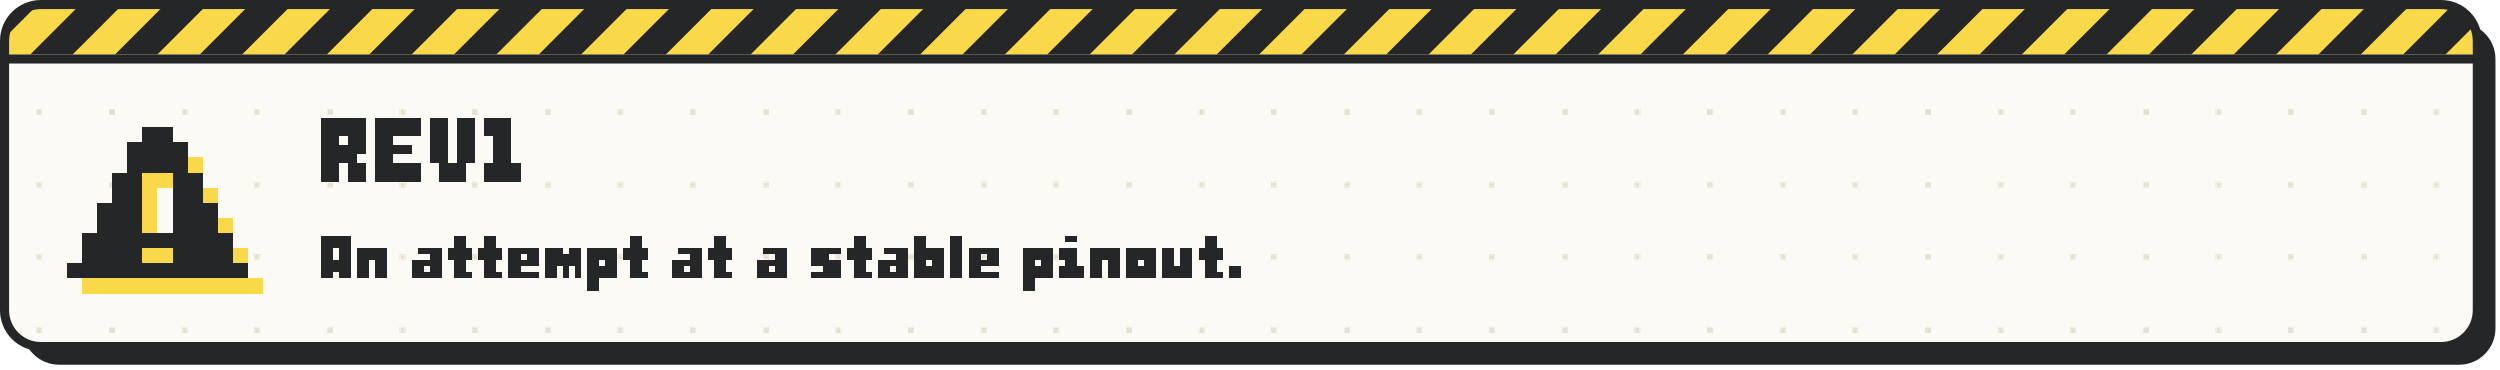
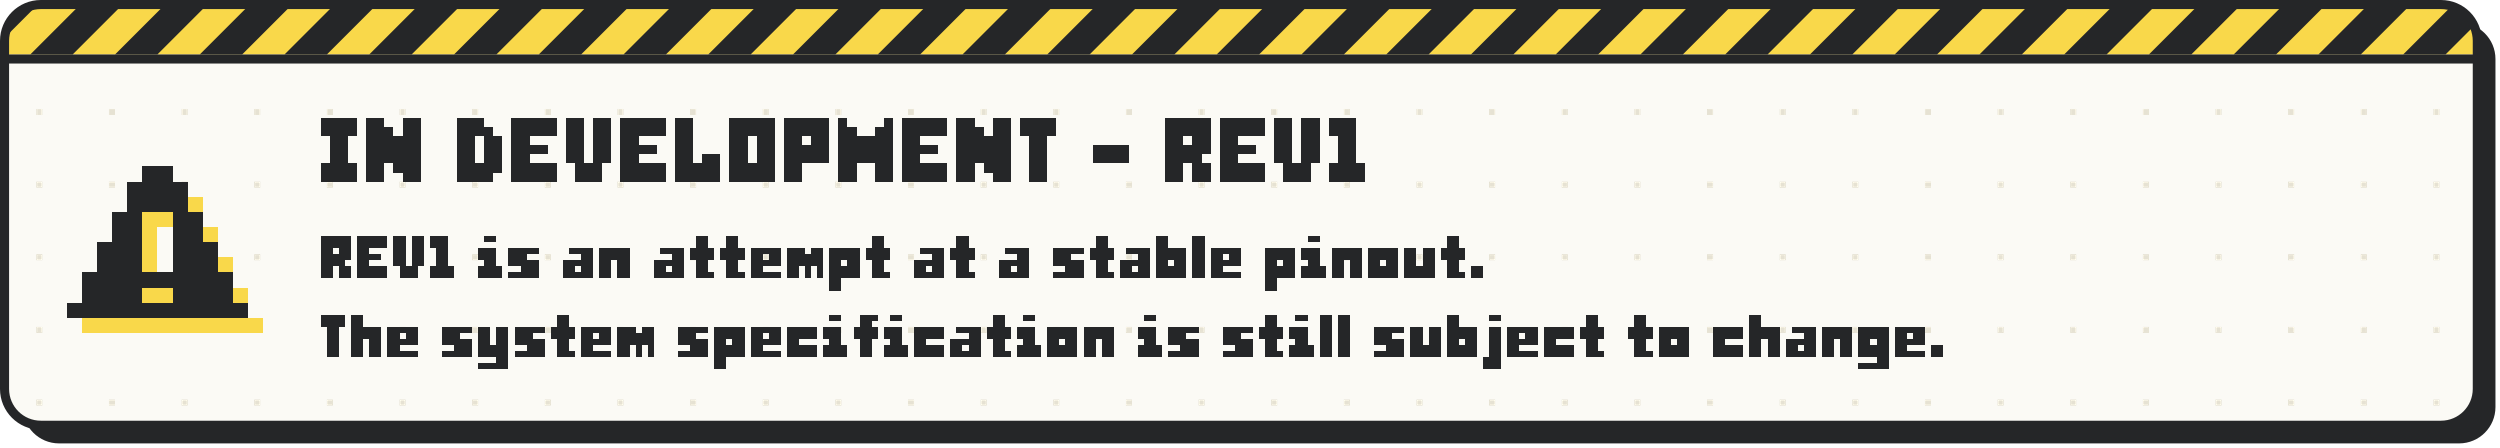
- <svg xmlns="http://www.w3.org/2000/svg" width="826" height="122" viewBox="0 0 826 122" role="img" aria-label="REV1. An attempt at a stable pinout.">
+ <svg xmlns="http://www.w3.org/2000/svg" width="826" height="148" viewBox="0 0 826 148" role="img" aria-label="IN DEVELOPMENT - REV1. REV1 is an attempt at a stable pinout. The system specification is still subject to change.">
  <defs>
    <pattern id="d" width="24" height="24" patternUnits="userSpaceOnUse">
      <rect x="12" y="12" width="2" height="2" fill="#E6E2D3" />
    </pattern>
    <clipPath id="c">
-       <rect x="1.5" y="1.5" width="817" height="113" rx="12" />
+       <rect x="1.5" y="1.5" width="817" height="139" rx="12" />
    </clipPath>
  </defs>
-   <rect x="7.5" y="7.5" width="817" height="113" rx="12" fill="#252628" />
+   <rect x="7.5" y="7.5" width="817" height="139" rx="12" fill="#252628" />
  <g clip-path="url(#c)">
-     <rect width="820" height="116" fill="#FBFAF5" />
-     <rect width="820" height="116" fill="url(#d)" />
+     <rect width="820" height="142" fill="#FBFAF5" />
+     <rect width="820" height="142" fill="url(#d)" />
    <rect width="820" height="18" fill="#F9D84A" />
    <path d="M-18 18L0 0h14L-4 18z" fill="#252628" />
    <path d="M10 18L28 0h14L24 18z" fill="#252628" />
    <path d="M38 18L56 0h14L52 18z" fill="#252628" />
    <path d="M66 18L84 0h14L80 18z" fill="#252628" />
    <path d="M94 18L112 0h14L108 18z" fill="#252628" />
    <path d="M122 18L140 0h14L136 18z" fill="#252628" />
    <path d="M150 18L168 0h14L164 18z" fill="#252628" />
    <path d="M178 18L196 0h14L192 18z" fill="#252628" />
    <path d="M206 18L224 0h14L220 18z" fill="#252628" />
    <path d="M234 18L252 0h14L248 18z" fill="#252628" />
    <path d="M262 18L280 0h14L276 18z" fill="#252628" />
    <path d="M290 18L308 0h14L304 18z" fill="#252628" />
    <path d="M318 18L336 0h14L332 18z" fill="#252628" />
    <path d="M346 18L364 0h14L360 18z" fill="#252628" />
    <path d="M374 18L392 0h14L388 18z" fill="#252628" />
    <path d="M402 18L420 0h14L416 18z" fill="#252628" />
    <path d="M430 18L448 0h14L444 18z" fill="#252628" />
    <path d="M458 18L476 0h14L472 18z" fill="#252628" />
    <path d="M486 18L504 0h14L500 18z" fill="#252628" />
    <path d="M514 18L532 0h14L528 18z" fill="#252628" />
    <path d="M542 18L560 0h14L556 18z" fill="#252628" />
    <path d="M570 18L588 0h14L584 18z" fill="#252628" />
    <path d="M598 18L616 0h14L612 18z" fill="#252628" />
    <path d="M626 18L644 0h14L640 18z" fill="#252628" />
    <path d="M654 18L672 0h14L668 18z" fill="#252628" />
    <path d="M682 18L700 0h14L696 18z" fill="#252628" />
    <path d="M710 18L728 0h14L724 18z" fill="#252628" />
    <path d="M738 18L756 0h14L752 18z" fill="#252628" />
    <path d="M766 18L784 0h14L780 18z" fill="#252628" />
    <path d="M794 18L812 0h14L808 18z" fill="#252628" />
    <path d="M822 18L840 0h14L836 18z" fill="#252628" />
    <rect y="18" width="820" height="3" fill="#252628" />
  </g>
-   <rect x="1.5" y="1.5" width="817" height="113" rx="12" fill="none" stroke="#252628" stroke-width="3" />
-   <path fill="#F9D84A" shape-rendering="crispEdges" d="M52 47h10v5h-10zM47 52h20v5h-20zM47 57h20v5h-20zM42 62h10v5h-10zM62 62h10v5h-10zM42 67h10v5h-10zM62 67h10v5h-10zM37 72h15v5h-15zM62 72h15v5h-15zM37 77h15v5h-15zM62 77h15v5h-15zM32 82h50v5h-50zM32 87h20v5h-20zM62 87h20v5h-20zM27 92h60v5h-60z" />
-   <path fill="#252628" shape-rendering="crispEdges" d="M47 42h10v5h-10zM42 47h20v5h-20zM42 52h20v5h-20zM37 57h10v5h-10zM57 57h10v5h-10zM37 62h10v5h-10zM57 62h10v5h-10zM32 67h15v5h-15zM57 67h15v5h-15zM32 72h15v5h-15zM57 72h15v5h-15zM27 77h50v5h-50zM27 82h20v5h-20zM57 82h20v5h-20zM22 87h60v5h-60zM106 39h15v3h-15zM124 39h15v3h-15zM142 39h6v3h-6zM151 39h6v3h-6zM160 39h9v3h-9zM106 42h15v3h-15zM124 42h15v3h-15zM142 42h6v3h-6zM151 42h6v3h-6zM160 42h9v3h-9zM106 45h6v3h-6zM115 45h6v3h-6zM124 45h6v3h-6zM142 45h6v3h-6zM151 45h6v3h-6zM163 45h6v3h-6zM106 48h15v3h-15zM124 48h12v3h-12zM142 48h6v3h-6zM151 48h6v3h-6zM163 48h6v3h-6zM106 51h12v3h-12zM124 51h6v3h-6zM142 51h6v3h-6zM151 51h6v3h-6zM163 51h6v3h-6zM106 54h6v3h-6zM115 54h6v3h-6zM124 54h15v3h-15zM145 54h9v3h-9zM160 54h12v3h-12zM106 57h6v3h-6zM115 57h6v3h-6zM124 57h15v3h-15zM145 57h9v3h-9zM160 57h12v3h-12zM106 78h10v2h-10zM150 78h4v2h-4zM160 78h4v2h-4zM208 78h4v2h-4zM236 78h4v2h-4zM282 78h4v2h-4zM302 78h4v2h-4zM314 78h4v2h-4zM352 78h4v2h-4zM398 78h4v2h-4zM106 80h10v2h-10zM150 80h4v2h-4zM160 80h4v2h-4zM208 80h4v2h-4zM236 80h4v2h-4zM282 80h4v2h-4zM302 80h4v2h-4zM314 80h4v2h-4zM398 80h4v2h-4zM106 82h4v2h-4zM112 82h4v2h-4zM118 82h10v2h-10zM138 82h8v2h-8zM148 82h8v2h-8zM158 82h8v2h-8zM168 82h10v2h-10zM180 82h6v2h-6zM188 82h4v2h-4zM194 82h10v2h-10zM206 82h8v2h-8zM224 82h8v2h-8zM234 82h8v2h-8zM252 82h8v2h-8zM268 82h10v2h-10zM280 82h8v2h-8zM292 82h8v2h-8zM302 82h10v2h-10zM314 82h4v2h-4zM320 82h10v2h-10zM338 82h10v2h-10zM350 82h6v2h-6zM360 82h10v2h-10zM372 82h10v2h-10zM384 82h4v2h-4zM390 82h4v2h-4zM396 82h8v2h-8zM106 84h4v2h-4zM112 84h4v2h-4zM118 84h10v2h-10zM142 84h4v2h-4zM148 84h8v2h-8zM158 84h8v2h-8zM168 84h4v2h-4zM174 84h4v2h-4zM180 84h12v2h-12zM194 84h10v2h-10zM206 84h8v2h-8zM228 84h4v2h-4zM234 84h8v2h-8zM256 84h4v2h-4zM268 84h6v2h-6zM280 84h8v2h-8zM296 84h4v2h-4zM302 84h10v2h-10zM314 84h4v2h-4zM320 84h4v2h-4zM326 84h4v2h-4zM338 84h10v2h-10zM350 84h6v2h-6zM360 84h10v2h-10zM372 84h10v2h-10zM384 84h4v2h-4zM390 84h4v2h-4zM396 84h8v2h-8zM106 86h10v2h-10zM118 86h4v2h-4zM124 86h4v2h-4zM136 86h10v2h-10zM150 86h4v2h-4zM160 86h4v2h-4zM168 86h10v2h-10zM180 86h12v2h-12zM194 86h4v2h-4zM200 86h4v2h-4zM208 86h4v2h-4zM222 86h10v2h-10zM236 86h4v2h-4zM250 86h10v2h-10zM268 86h10v2h-10zM282 86h4v2h-4zM290 86h10v2h-10zM302 86h4v2h-4zM308 86h4v2h-4zM314 86h4v2h-4zM320 86h10v2h-10zM338 86h4v2h-4zM344 86h4v2h-4zM352 86h4v2h-4zM360 86h4v2h-4zM366 86h4v2h-4zM372 86h4v2h-4zM378 86h4v2h-4zM384 86h4v2h-4zM390 86h4v2h-4zM398 86h4v2h-4zM106 88h10v2h-10zM118 88h4v2h-4zM124 88h4v2h-4zM136 88h4v2h-4zM142 88h4v2h-4zM150 88h4v2h-4zM160 88h4v2h-4zM168 88h4v2h-4zM180 88h4v2h-4zM186 88h2v2h-2zM190 88h2v2h-2zM194 88h10v2h-10zM208 88h4v2h-4zM222 88h4v2h-4zM228 88h4v2h-4zM236 88h4v2h-4zM250 88h4v2h-4zM256 88h4v2h-4zM272 88h6v2h-6zM282 88h4v2h-4zM290 88h4v2h-4zM296 88h4v2h-4zM302 88h10v2h-10zM314 88h4v2h-4zM320 88h4v2h-4zM338 88h10v2h-10zM350 88h8v2h-8zM360 88h4v2h-4zM366 88h4v2h-4zM372 88h10v2h-10zM384 88h10v2h-10zM398 88h4v2h-4zM406 88h4v2h-4zM106 90h4v2h-4zM112 90h4v2h-4zM118 90h4v2h-4zM124 90h4v2h-4zM136 90h10v2h-10zM150 90h6v2h-6zM160 90h6v2h-6zM168 90h10v2h-10zM180 90h4v2h-4zM186 90h2v2h-2zM190 90h2v2h-2zM194 90h10v2h-10zM208 90h6v2h-6zM222 90h10v2h-10zM236 90h6v2h-6zM250 90h10v2h-10zM268 90h10v2h-10zM282 90h6v2h-6zM290 90h10v2h-10zM302 90h10v2h-10zM314 90h4v2h-4zM320 90h10v2h-10zM338 90h10v2h-10zM350 90h8v2h-8zM360 90h4v2h-4zM366 90h4v2h-4zM372 90h10v2h-10zM384 90h10v2h-10zM398 90h6v2h-6zM406 90h4v2h-4zM194 92h4v2h-4zM338 92h4v2h-4zM194 94h4v2h-4zM338 94h4v2h-4z" />
+   <rect x="1.5" y="1.5" width="817" height="139" rx="12" fill="none" stroke="#252628" stroke-width="3" />
+   <path fill="#F9D84A" shape-rendering="crispEdges" d="M52 60h10v5h-10zM47 65h20v5h-20zM47 70h20v5h-20zM42 75h10v5h-10zM62 75h10v5h-10zM42 80h10v5h-10zM62 80h10v5h-10zM37 85h15v5h-15zM62 85h15v5h-15zM37 90h15v5h-15zM62 90h15v5h-15zM32 95h50v5h-50zM32 100h20v5h-20zM62 100h20v5h-20zM27 105h60v5h-60z" />
+   <path fill="#252628" shape-rendering="crispEdges" d="M47 55h10v5h-10zM42 60h20v5h-20zM42 65h20v5h-20zM37 70h10v5h-10zM57 70h10v5h-10zM37 75h10v5h-10zM57 75h10v5h-10zM32 80h15v5h-15zM57 80h15v5h-15zM32 85h15v5h-15zM57 85h15v5h-15zM27 90h50v5h-50zM27 95h20v5h-20zM57 95h20v5h-20zM22 100h60v5h-60zM106 39h12v3h-12zM121 39h6v3h-6zM133 39h6v3h-6zM151 39h9v3h-9zM169 39h15v3h-15zM187 39h6v3h-6zM196 39h6v3h-6zM205 39h15v3h-15zM223 39h6v3h-6zM241 39h15v3h-15zM259 39h15v3h-15zM277 39h3v3h-3zM292 39h3v3h-3zM298 39h15v3h-15zM316 39h6v3h-6zM328 39h6v3h-6zM337 39h12v3h-12zM385 39h15v3h-15zM403 39h15v3h-15zM421 39h6v3h-6zM430 39h6v3h-6zM439 39h9v3h-9zM106 42h12v3h-12zM121 42h9v3h-9zM133 42h6v3h-6zM151 42h12v3h-12zM169 42h15v3h-15zM187 42h6v3h-6zM196 42h6v3h-6zM205 42h15v3h-15zM223 42h6v3h-6zM241 42h15v3h-15zM259 42h15v3h-15zM277 42h6v3h-6zM289 42h6v3h-6zM298 42h15v3h-15zM316 42h9v3h-9zM328 42h6v3h-6zM337 42h12v3h-12zM385 42h15v3h-15zM403 42h15v3h-15zM421 42h6v3h-6zM430 42h6v3h-6zM439 42h9v3h-9zM109 45h6v3h-6zM121 45h18v3h-18zM151 45h6v3h-6zM160 45h6v3h-6zM169 45h6v3h-6zM187 45h6v3h-6zM196 45h6v3h-6zM205 45h6v3h-6zM223 45h6v3h-6zM241 45h6v3h-6zM250 45h6v3h-6zM259 45h6v3h-6zM268 45h6v3h-6zM277 45h18v3h-18zM298 45h6v3h-6zM316 45h18v3h-18zM340 45h6v3h-6zM385 45h6v3h-6zM394 45h6v3h-6zM403 45h6v3h-6zM421 45h6v3h-6zM430 45h6v3h-6zM442 45h6v3h-6zM109 48h6v3h-6zM121 48h18v3h-18zM151 48h6v3h-6zM160 48h6v3h-6zM169 48h12v3h-12zM187 48h6v3h-6zM196 48h6v3h-6zM205 48h12v3h-12zM223 48h6v3h-6zM241 48h6v3h-6zM250 48h6v3h-6zM259 48h15v3h-15zM277 48h18v3h-18zM298 48h12v3h-12zM316 48h18v3h-18zM340 48h6v3h-6zM361 48h12v3h-12zM385 48h15v3h-15zM403 48h12v3h-12zM421 48h6v3h-6zM430 48h6v3h-6zM442 48h6v3h-6zM109 51h6v3h-6zM121 51h18v3h-18zM151 51h6v3h-6zM160 51h6v3h-6zM169 51h6v3h-6zM187 51h6v3h-6zM196 51h6v3h-6zM205 51h6v3h-6zM223 51h6v3h-6zM232 51h6v3h-6zM241 51h6v3h-6zM250 51h6v3h-6zM259 51h15v3h-15zM277 51h18v3h-18zM298 51h6v3h-6zM316 51h18v3h-18zM340 51h6v3h-6zM361 51h12v3h-12zM385 51h12v3h-12zM403 51h6v3h-6zM421 51h6v3h-6zM430 51h6v3h-6zM442 51h6v3h-6zM106 54h12v3h-12zM121 54h6v3h-6zM130 54h9v3h-9zM151 54h15v3h-15zM169 54h15v3h-15zM190 54h9v3h-9zM205 54h15v3h-15zM223 54h15v3h-15zM241 54h15v3h-15zM259 54h6v3h-6zM277 54h6v3h-6zM289 54h6v3h-6zM298 54h15v3h-15zM316 54h6v3h-6zM325 54h9v3h-9zM340 54h6v3h-6zM385 54h6v3h-6zM394 54h6v3h-6zM403 54h15v3h-15zM424 54h9v3h-9zM439 54h12v3h-12zM106 57h12v3h-12zM121 57h6v3h-6zM133 57h6v3h-6zM151 57h12v3h-12zM169 57h15v3h-15zM190 57h9v3h-9zM205 57h15v3h-15zM223 57h15v3h-15zM241 57h15v3h-15zM259 57h6v3h-6zM277 57h6v3h-6zM289 57h6v3h-6zM298 57h15v3h-15zM316 57h6v3h-6zM328 57h6v3h-6zM340 57h6v3h-6zM385 57h6v3h-6zM394 57h6v3h-6zM403 57h15v3h-15zM424 57h9v3h-9zM439 57h12v3h-12zM106 78h10v2h-10zM118 78h10v2h-10zM130 78h4v2h-4zM136 78h4v2h-4zM142 78h6v2h-6zM160 78h4v2h-4zM230 78h4v2h-4zM240 78h4v2h-4zM288 78h4v2h-4zM316 78h4v2h-4zM362 78h4v2h-4zM382 78h4v2h-4zM394 78h4v2h-4zM432 78h4v2h-4zM478 78h4v2h-4zM106 80h10v2h-10zM118 80h10v2h-10zM130 80h4v2h-4zM136 80h4v2h-4zM142 80h6v2h-6zM230 80h4v2h-4zM240 80h4v2h-4zM288 80h4v2h-4zM316 80h4v2h-4zM362 80h4v2h-4zM382 80h4v2h-4zM394 80h4v2h-4zM478 80h4v2h-4zM106 82h4v2h-4zM112 82h4v2h-4zM118 82h4v2h-4zM130 82h4v2h-4zM136 82h4v2h-4zM144 82h4v2h-4zM158 82h6v2h-6zM168 82h10v2h-10zM188 82h8v2h-8zM198 82h10v2h-10zM218 82h8v2h-8zM228 82h8v2h-8zM238 82h8v2h-8zM248 82h10v2h-10zM260 82h6v2h-6zM268 82h4v2h-4zM274 82h10v2h-10zM286 82h8v2h-8zM304 82h8v2h-8zM314 82h8v2h-8zM332 82h8v2h-8zM348 82h10v2h-10zM360 82h8v2h-8zM372 82h8v2h-8zM382 82h10v2h-10zM394 82h4v2h-4zM400 82h10v2h-10zM418 82h10v2h-10zM430 82h6v2h-6zM440 82h10v2h-10zM452 82h10v2h-10zM464 82h4v2h-4zM470 82h4v2h-4zM476 82h8v2h-8zM106 84h10v2h-10zM118 84h8v2h-8zM130 84h4v2h-4zM136 84h4v2h-4zM144 84h4v2h-4zM158 84h6v2h-6zM168 84h6v2h-6zM192 84h4v2h-4zM198 84h10v2h-10zM222 84h4v2h-4zM228 84h8v2h-8zM238 84h8v2h-8zM248 84h4v2h-4zM254 84h4v2h-4zM260 84h12v2h-12zM274 84h10v2h-10zM286 84h8v2h-8zM308 84h4v2h-4zM314 84h8v2h-8zM336 84h4v2h-4zM348 84h6v2h-6zM360 84h8v2h-8zM376 84h4v2h-4zM382 84h10v2h-10zM394 84h4v2h-4zM400 84h4v2h-4zM406 84h4v2h-4zM418 84h10v2h-10zM430 84h6v2h-6zM440 84h10v2h-10zM452 84h10v2h-10zM464 84h4v2h-4zM470 84h4v2h-4zM476 84h8v2h-8zM106 86h8v2h-8zM118 86h4v2h-4zM130 86h4v2h-4zM136 86h4v2h-4zM144 86h4v2h-4zM160 86h4v2h-4zM168 86h10v2h-10zM186 86h10v2h-10zM198 86h4v2h-4zM204 86h4v2h-4zM216 86h10v2h-10zM230 86h4v2h-4zM240 86h4v2h-4zM248 86h10v2h-10zM260 86h12v2h-12zM274 86h4v2h-4zM280 86h4v2h-4zM288 86h4v2h-4zM302 86h10v2h-10zM316 86h4v2h-4zM330 86h10v2h-10zM348 86h10v2h-10zM362 86h4v2h-4zM370 86h10v2h-10zM382 86h4v2h-4zM388 86h4v2h-4zM394 86h4v2h-4zM400 86h10v2h-10zM418 86h4v2h-4zM424 86h4v2h-4zM432 86h4v2h-4zM440 86h4v2h-4zM446 86h4v2h-4zM452 86h4v2h-4zM458 86h4v2h-4zM464 86h4v2h-4zM470 86h4v2h-4zM478 86h4v2h-4zM106 88h4v2h-4zM112 88h4v2h-4zM118 88h10v2h-10zM132 88h6v2h-6zM142 88h8v2h-8zM158 88h8v2h-8zM172 88h6v2h-6zM186 88h4v2h-4zM192 88h4v2h-4zM198 88h4v2h-4zM204 88h4v2h-4zM216 88h4v2h-4zM222 88h4v2h-4zM230 88h4v2h-4zM240 88h4v2h-4zM248 88h4v2h-4zM260 88h4v2h-4zM266 88h2v2h-2zM270 88h2v2h-2zM274 88h10v2h-10zM288 88h4v2h-4zM302 88h4v2h-4zM308 88h4v2h-4zM316 88h4v2h-4zM330 88h4v2h-4zM336 88h4v2h-4zM352 88h6v2h-6zM362 88h4v2h-4zM370 88h4v2h-4zM376 88h4v2h-4zM382 88h10v2h-10zM394 88h4v2h-4zM400 88h4v2h-4zM418 88h10v2h-10zM430 88h8v2h-8zM440 88h4v2h-4zM446 88h4v2h-4zM452 88h10v2h-10zM464 88h10v2h-10zM478 88h4v2h-4zM486 88h4v2h-4zM106 90h4v2h-4zM112 90h4v2h-4zM118 90h10v2h-10zM132 90h6v2h-6zM142 90h8v2h-8zM158 90h8v2h-8zM168 90h10v2h-10zM186 90h10v2h-10zM198 90h4v2h-4zM204 90h4v2h-4zM216 90h10v2h-10zM230 90h6v2h-6zM240 90h6v2h-6zM248 90h10v2h-10zM260 90h4v2h-4zM266 90h2v2h-2zM270 90h2v2h-2zM274 90h10v2h-10zM288 90h6v2h-6zM302 90h10v2h-10zM316 90h6v2h-6zM330 90h10v2h-10zM348 90h10v2h-10zM362 90h6v2h-6zM370 90h10v2h-10zM382 90h10v2h-10zM394 90h4v2h-4zM400 90h10v2h-10zM418 90h10v2h-10zM430 90h8v2h-8zM440 90h4v2h-4zM446 90h4v2h-4zM452 90h10v2h-10zM464 90h10v2h-10zM478 90h6v2h-6zM486 90h4v2h-4zM274 92h4v2h-4zM418 92h4v2h-4zM274 94h4v2h-4zM418 94h4v2h-4zM106 104h8v2h-8zM116 104h4v2h-4zM184 104h4v2h-4zM274 104h4v2h-4zM284 104h6v2h-6zM294 104h4v2h-4zM328 104h4v2h-4zM338 104h4v2h-4zM378 104h4v2h-4zM418 104h4v2h-4zM428 104h4v2h-4zM436 104h4v2h-4zM442 104h4v2h-4zM478 104h4v2h-4zM492 104h4v2h-4zM524 104h4v2h-4zM540 104h4v2h-4zM578 104h4v2h-4zM106 106h8v2h-8zM116 106h4v2h-4zM184 106h4v2h-4zM284 106h4v2h-4zM328 106h4v2h-4zM418 106h4v2h-4zM436 106h4v2h-4zM442 106h4v2h-4zM478 106h4v2h-4zM524 106h4v2h-4zM540 106h4v2h-4zM578 106h4v2h-4zM108 108h4v2h-4zM116 108h10v2h-10zM128 108h10v2h-10zM146 108h10v2h-10zM158 108h4v2h-4zM164 108h4v2h-4zM170 108h10v2h-10zM182 108h8v2h-8zM192 108h10v2h-10zM204 108h6v2h-6zM212 108h4v2h-4zM224 108h10v2h-10zM236 108h10v2h-10zM248 108h10v2h-10zM260 108h10v2h-10zM272 108h6v2h-6zM282 108h8v2h-8zM292 108h6v2h-6zM302 108h10v2h-10zM316 108h8v2h-8zM326 108h8v2h-8zM336 108h6v2h-6zM346 108h10v2h-10zM358 108h10v2h-10zM376 108h6v2h-6zM386 108h10v2h-10zM404 108h10v2h-10zM416 108h8v2h-8zM426 108h6v2h-6zM436 108h4v2h-4zM442 108h4v2h-4zM454 108h10v2h-10zM466 108h4v2h-4zM472 108h4v2h-4zM478 108h10v2h-10zM492 108h4v2h-4zM498 108h10v2h-10zM510 108h10v2h-10zM522 108h8v2h-8zM538 108h8v2h-8zM548 108h10v2h-10zM566 108h10v2h-10zM578 108h10v2h-10zM592 108h8v2h-8zM602 108h10v2h-10zM614 108h10v2h-10zM626 108h10v2h-10zM108 110h4v2h-4zM116 110h10v2h-10zM128 110h4v2h-4zM134 110h4v2h-4zM146 110h6v2h-6zM158 110h4v2h-4zM164 110h4v2h-4zM170 110h6v2h-6zM182 110h8v2h-8zM192 110h4v2h-4zM198 110h4v2h-4zM204 110h12v2h-12zM224 110h6v2h-6zM236 110h10v2h-10zM248 110h4v2h-4zM254 110h4v2h-4zM260 110h10v2h-10zM272 110h6v2h-6zM282 110h8v2h-8zM292 110h6v2h-6zM302 110h10v2h-10zM320 110h4v2h-4zM326 110h8v2h-8zM336 110h6v2h-6zM346 110h10v2h-10zM358 110h10v2h-10zM376 110h6v2h-6zM386 110h6v2h-6zM404 110h6v2h-6zM416 110h8v2h-8zM426 110h6v2h-6zM436 110h4v2h-4zM442 110h4v2h-4zM454 110h6v2h-6zM466 110h4v2h-4zM472 110h4v2h-4zM478 110h10v2h-10zM492 110h4v2h-4zM498 110h4v2h-4zM504 110h4v2h-4zM510 110h10v2h-10zM522 110h8v2h-8zM538 110h8v2h-8zM548 110h10v2h-10zM566 110h10v2h-10zM578 110h10v2h-10zM596 110h4v2h-4zM602 110h10v2h-10zM614 110h10v2h-10zM626 110h4v2h-4zM632 110h4v2h-4zM108 112h4v2h-4zM116 112h4v2h-4zM122 112h4v2h-4zM128 112h10v2h-10zM146 112h10v2h-10zM158 112h4v2h-4zM164 112h4v2h-4zM170 112h10v2h-10zM184 112h4v2h-4zM192 112h10v2h-10zM204 112h12v2h-12zM224 112h10v2h-10zM236 112h4v2h-4zM242 112h4v2h-4zM248 112h10v2h-10zM260 112h4v2h-4zM274 112h4v2h-4zM284 112h4v2h-4zM294 112h4v2h-4zM302 112h4v2h-4zM314 112h10v2h-10zM328 112h4v2h-4zM338 112h4v2h-4zM346 112h4v2h-4zM352 112h4v2h-4zM358 112h4v2h-4zM364 112h4v2h-4zM378 112h4v2h-4zM386 112h10v2h-10zM404 112h10v2h-10zM418 112h4v2h-4zM428 112h4v2h-4zM436 112h4v2h-4zM442 112h4v2h-4zM454 112h10v2h-10zM466 112h4v2h-4zM472 112h4v2h-4zM478 112h4v2h-4zM484 112h4v2h-4zM492 112h4v2h-4zM498 112h10v2h-10zM510 112h4v2h-4zM524 112h4v2h-4zM540 112h4v2h-4zM548 112h4v2h-4zM554 112h4v2h-4zM566 112h4v2h-4zM578 112h4v2h-4zM584 112h4v2h-4zM590 112h10v2h-10zM602 112h4v2h-4zM608 112h4v2h-4zM614 112h4v2h-4zM620 112h4v2h-4zM626 112h10v2h-10zM108 114h4v2h-4zM116 114h4v2h-4zM122 114h4v2h-4zM128 114h4v2h-4zM150 114h6v2h-6zM158 114h10v2h-10zM174 114h6v2h-6zM184 114h4v2h-4zM192 114h4v2h-4zM204 114h4v2h-4zM210 114h2v2h-2zM214 114h2v2h-2zM228 114h6v2h-6zM236 114h10v2h-10zM248 114h4v2h-4zM260 114h10v2h-10zM272 114h8v2h-8zM284 114h4v2h-4zM292 114h8v2h-8zM302 114h10v2h-10zM314 114h4v2h-4zM320 114h4v2h-4zM328 114h4v2h-4zM336 114h8v2h-8zM346 114h10v2h-10zM358 114h4v2h-4zM364 114h4v2h-4zM376 114h8v2h-8zM390 114h6v2h-6zM408 114h6v2h-6zM418 114h4v2h-4zM426 114h8v2h-8zM436 114h4v2h-4zM442 114h4v2h-4zM458 114h6v2h-6zM466 114h10v2h-10zM478 114h10v2h-10zM492 114h4v2h-4zM498 114h4v2h-4zM510 114h10v2h-10zM524 114h4v2h-4zM540 114h4v2h-4zM548 114h10v2h-10zM566 114h10v2h-10zM578 114h4v2h-4zM584 114h4v2h-4zM590 114h4v2h-4zM596 114h4v2h-4zM602 114h4v2h-4zM608 114h4v2h-4zM614 114h10v2h-10zM626 114h4v2h-4zM638 114h4v2h-4zM108 116h4v2h-4zM116 116h4v2h-4zM122 116h4v2h-4zM128 116h10v2h-10zM146 116h10v2h-10zM158 116h10v2h-10zM170 116h10v2h-10zM184 116h6v2h-6zM192 116h10v2h-10zM204 116h4v2h-4zM210 116h2v2h-2zM214 116h2v2h-2zM224 116h10v2h-10zM236 116h10v2h-10zM248 116h10v2h-10zM260 116h10v2h-10zM272 116h8v2h-8zM284 116h4v2h-4zM292 116h8v2h-8zM302 116h10v2h-10zM314 116h10v2h-10zM328 116h6v2h-6zM336 116h8v2h-8zM346 116h10v2h-10zM358 116h4v2h-4zM364 116h4v2h-4zM376 116h8v2h-8zM386 116h10v2h-10zM404 116h10v2h-10zM418 116h6v2h-6zM426 116h8v2h-8zM436 116h4v2h-4zM442 116h4v2h-4zM454 116h10v2h-10zM466 116h10v2h-10zM478 116h10v2h-10zM492 116h4v2h-4zM498 116h10v2h-10zM510 116h10v2h-10zM524 116h6v2h-6zM540 116h6v2h-6zM548 116h10v2h-10zM566 116h10v2h-10zM578 116h4v2h-4zM584 116h4v2h-4zM590 116h10v2h-10zM602 116h4v2h-4zM608 116h4v2h-4zM614 116h10v2h-10zM626 116h10v2h-10zM638 116h4v2h-4zM164 118h4v2h-4zM236 118h4v2h-4zM490 118h6v2h-6zM620 118h4v2h-4zM158 120h10v2h-10zM236 120h4v2h-4zM490 120h6v2h-6zM614 120h10v2h-10z" />
</svg>
